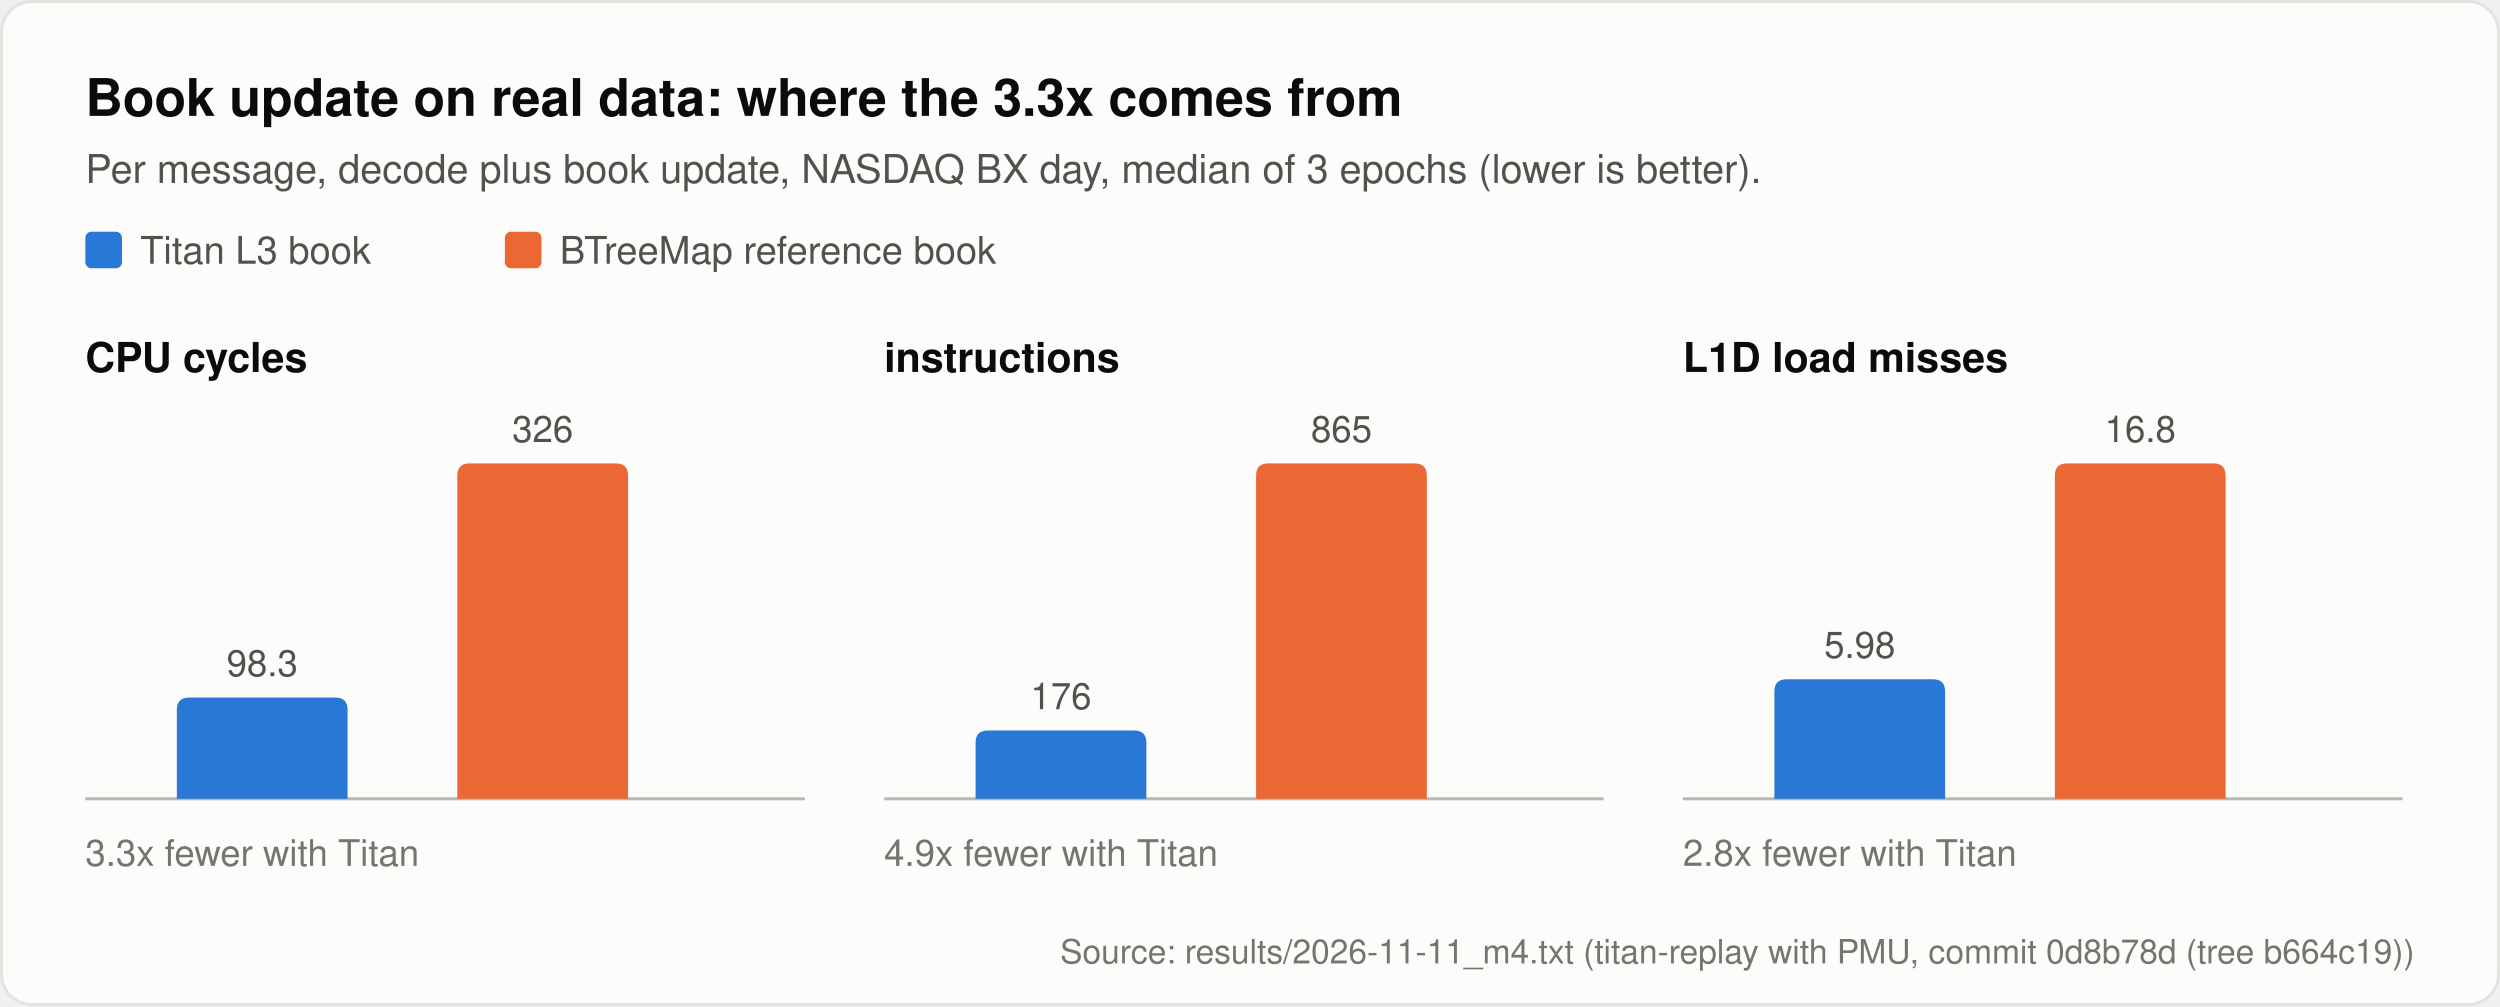
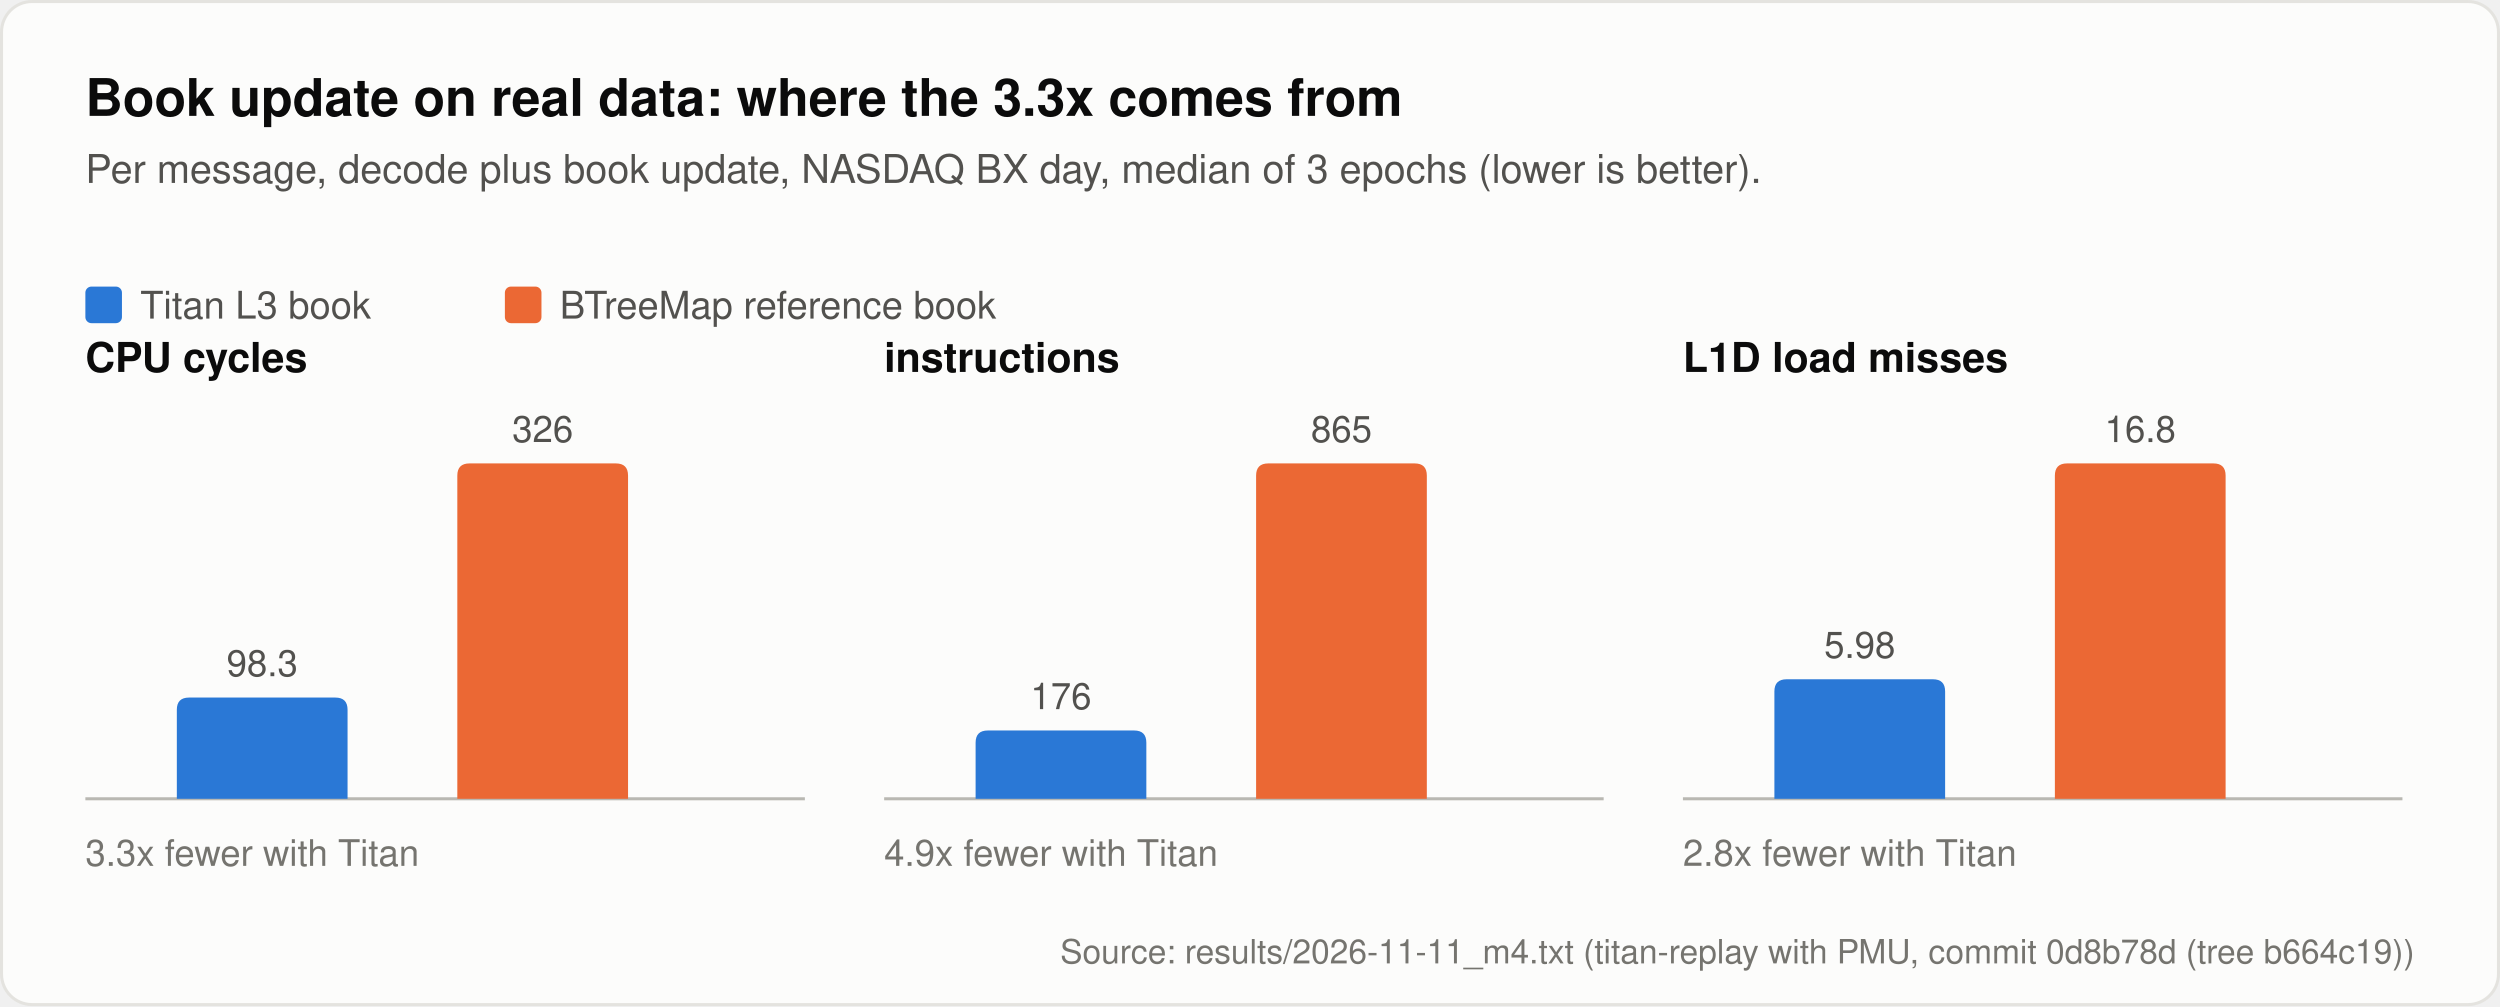
<svg xmlns="http://www.w3.org/2000/svg" width="820" height="330" viewBox="0 0 820 330" role="img" aria-labelledby="title desc">
  <style>
  .bg { fill: #fcfcfb; } .frame { fill: none; stroke: #e4e3df; }
  .t1 { fill: #0b0b0b; } .t2 { fill: #52514e; } .t3 { fill: #75746f; }
  .grid { stroke: #e4e3df; stroke-width: 1; } .axis { stroke: #b9b8b2; stroke-width: 1; }
  .s1 { fill: #2a78d6; } .s2 { fill: #eb6834; } .s3 { fill: #1baf7a; }
  .l1 { stroke: #2a78d6; } .l2 { stroke: #eb6834; } .l3 { stroke: #1baf7a; }
  .ring { stroke: #fcfcfb; stroke-width: 2; }
  .box { fill: #f3f2ee; stroke: #d9d8d3; stroke-width: 1; }
  .hot { fill: #e6eefa; stroke: #2a78d6; stroke-width: 1.5; }
  .wire { stroke: #75746f; stroke-width: 1.5; fill: none; }
  .tip { fill: #75746f; }
  .bracket { stroke: #2a78d6; stroke-width: 1.5; fill: none; stroke-dasharray: 5 4; }
  .tile { fill: #f3f2ee; } .big { fill: #0b0b0b; } .accent { fill: #2a78d6; }
  .good { fill: #0ca30c; } .bad { fill: #d03b3b; } .warn { fill: #fab219; } .none { fill: #b9b8b2; }
  .chip { fill: #ffffff; stroke: #d9d8d3; stroke-width: 1; }
  @media (prefers-color-scheme: dark) {
    .bg { fill: #1a1a19; } .frame { stroke: #383835; }
    .t1 { fill: #f0efec; } .t2 { fill: #c3c2b7; } .t3 { fill: #9a998f; }
    .grid { stroke: #2e2e2c; } .axis { stroke: #57564f; }
    .s1 { fill: #3987e5; } .s2 { fill: #d95926; } .s3 { fill: #199e70; }
    .l1 { stroke: #3987e5; } .l2 { stroke: #d95926; } .l3 { stroke: #199e70; }
    .ring { stroke: #1a1a19; }
    .box { fill: #242422; stroke: #46453f; }
    .hot { fill: #1c2a3d; stroke: #3987e5; }
    .wire { stroke: #9a998f; } .tip { fill: #9a998f; }
    .bracket { stroke: #3987e5; }
    .tile { fill: #242422; } .big { fill: #f0efec; } .accent { fill: #3987e5; }
    .none { fill: #57564f; } .chip { fill: #1f1f1e; stroke: #46453f; }
  }
</style>
  <rect class="bg" x="0.5" y="0.5" width="819" height="329" rx="10" />
  <rect class="frame" x="0.5" y="0.5" width="819" height="329" rx="10" />
  <text x="28.0" y="38.0" class="t1" font-family="ui-sans-serif, -apple-system, BlinkMacSystemFont, 'Segoe UI', Helvetica, Arial, sans-serif" font-size="17" font-weight="600" text-anchor="start">Book update on real data: where the 3.3x comes from</text>
  <text x="28.0" y="60.0" class="t2" font-family="ui-sans-serif, -apple-system, BlinkMacSystemFont, 'Segoe UI', Helvetica, Arial, sans-serif" font-size="13" font-weight="400" text-anchor="start">Per message, decode plus book update, NASDAQ BX day, median of 3 epochs (lower is better).</text>
-   <rect class="s1" x="28" y="76" width="12" height="12" rx="2" />
-   <text x="46.0" y="86.5" class="t2" font-family="ui-sans-serif, -apple-system, BlinkMacSystemFont, 'Segoe UI', Helvetica, Arial, sans-serif" font-size="12.5" font-weight="400" text-anchor="start">Titan L3 book</text>
-   <rect class="s2" x="165.6" y="76" width="12" height="12" rx="2" />
-   <text x="183.6" y="86.5" class="t2" font-family="ui-sans-serif, -apple-system, BlinkMacSystemFont, 'Segoe UI', Helvetica, Arial, sans-serif" font-size="12.5" font-weight="400" text-anchor="start">BTreeMap reference book</text>
+   <rect class="s1" x="28" y="94" width="12" height="12" rx="2" />
+   <text x="46.0" y="104.5" class="t2" font-family="ui-sans-serif, -apple-system, BlinkMacSystemFont, 'Segoe UI', Helvetica, Arial, sans-serif" font-size="12.5" font-weight="400" text-anchor="start">Titan L3 book</text>
+   <rect class="s2" x="165.6" y="94" width="12" height="12" rx="2" />
+   <text x="183.6" y="104.5" class="t2" font-family="ui-sans-serif, -apple-system, BlinkMacSystemFont, 'Segoe UI', Helvetica, Arial, sans-serif" font-size="12.5" font-weight="400" text-anchor="start">BTreeMap reference book</text>
  <text x="28.0" y="122.0" class="t1" font-family="ui-sans-serif, -apple-system, BlinkMacSystemFont, 'Segoe UI', Helvetica, Arial, sans-serif" font-size="13.5" font-weight="600" text-anchor="start">CPU cycles</text>
  <line class="axis" x1="28" y1="262" x2="264" y2="262" />
  <path class="s1" d="M58,262 V232.8 Q58,228.8 62.0,228.8 H110.0 Q114,228.8 114,232.8 V262 Z" />
  <text x="86.0" y="221.8" class="t2" font-family="ui-sans-serif, -apple-system, BlinkMacSystemFont, 'Segoe UI', Helvetica, Arial, sans-serif" font-size="12" font-weight="400" text-anchor="middle">98.3</text>
  <path class="s2" d="M150,262 V156.0 Q150,152.0 154.0,152.0 H202.0 Q206,152.0 206,156.0 V262 Z" />
  <text x="178.0" y="145.0" class="t2" font-family="ui-sans-serif, -apple-system, BlinkMacSystemFont, 'Segoe UI', Helvetica, Arial, sans-serif" font-size="12" font-weight="400" text-anchor="middle">326</text>
  <text x="28.0" y="284.0" class="t3" font-family="ui-sans-serif, -apple-system, BlinkMacSystemFont, 'Segoe UI', Helvetica, Arial, sans-serif" font-size="12" font-weight="400" text-anchor="start">3.3x fewer with Titan</text>
  <text x="290.0" y="122.0" class="t1" font-family="ui-sans-serif, -apple-system, BlinkMacSystemFont, 'Segoe UI', Helvetica, Arial, sans-serif" font-size="13.5" font-weight="600" text-anchor="start">instructions</text>
  <line class="axis" x1="290" y1="262" x2="526" y2="262" />
  <path class="s1" d="M320,262 V243.6 Q320,239.6 324.0,239.6 H372.0 Q376,239.6 376,243.6 V262 Z" />
  <text x="348.0" y="232.6" class="t2" font-family="ui-sans-serif, -apple-system, BlinkMacSystemFont, 'Segoe UI', Helvetica, Arial, sans-serif" font-size="12" font-weight="400" text-anchor="middle">176</text>
  <path class="s2" d="M412,262 V156.0 Q412,152.0 416.0,152.0 H464.0 Q468,152.0 468,156.0 V262 Z" />
  <text x="440.0" y="145.0" class="t2" font-family="ui-sans-serif, -apple-system, BlinkMacSystemFont, 'Segoe UI', Helvetica, Arial, sans-serif" font-size="12" font-weight="400" text-anchor="middle">865</text>
  <text x="290.0" y="284.0" class="t3" font-family="ui-sans-serif, -apple-system, BlinkMacSystemFont, 'Segoe UI', Helvetica, Arial, sans-serif" font-size="12" font-weight="400" text-anchor="start">4.9x fewer with Titan</text>
  <text x="552.0" y="122.0" class="t1" font-family="ui-sans-serif, -apple-system, BlinkMacSystemFont, 'Segoe UI', Helvetica, Arial, sans-serif" font-size="13.5" font-weight="600" text-anchor="start">L1D load misses</text>
  <line class="axis" x1="552" y1="262" x2="788" y2="262" />
  <path class="s1" d="M582,262 V226.8 Q582,222.8 586.0,222.8 H634.0 Q638,222.8 638,226.8 V262 Z" />
  <text x="610.0" y="215.8" class="t2" font-family="ui-sans-serif, -apple-system, BlinkMacSystemFont, 'Segoe UI', Helvetica, Arial, sans-serif" font-size="12" font-weight="400" text-anchor="middle">5.98</text>
  <path class="s2" d="M674,262 V156.0 Q674,152.0 678.0,152.0 H726.0 Q730,152.0 730,156.0 V262 Z" />
  <text x="702.0" y="145.0" class="t2" font-family="ui-sans-serif, -apple-system, BlinkMacSystemFont, 'Segoe UI', Helvetica, Arial, sans-serif" font-size="12" font-weight="400" text-anchor="middle">16.8</text>
  <text x="552.0" y="284.0" class="t3" font-family="ui-sans-serif, -apple-system, BlinkMacSystemFont, 'Segoe UI', Helvetica, Arial, sans-serif" font-size="12" font-weight="400" text-anchor="start">2.8x fewer with Titan</text>
  <text x="792.0" y="316.0" class="t3" font-family="ui-sans-serif, -apple-system, BlinkMacSystemFont, 'Segoe UI', Helvetica, Arial, sans-serif" font-size="11" font-weight="400" text-anchor="end">Source: results/2026-11-11_m4.txt (titan-replay with PMU, commit 0d8b78d (tree b664c19))</text>
</svg>
